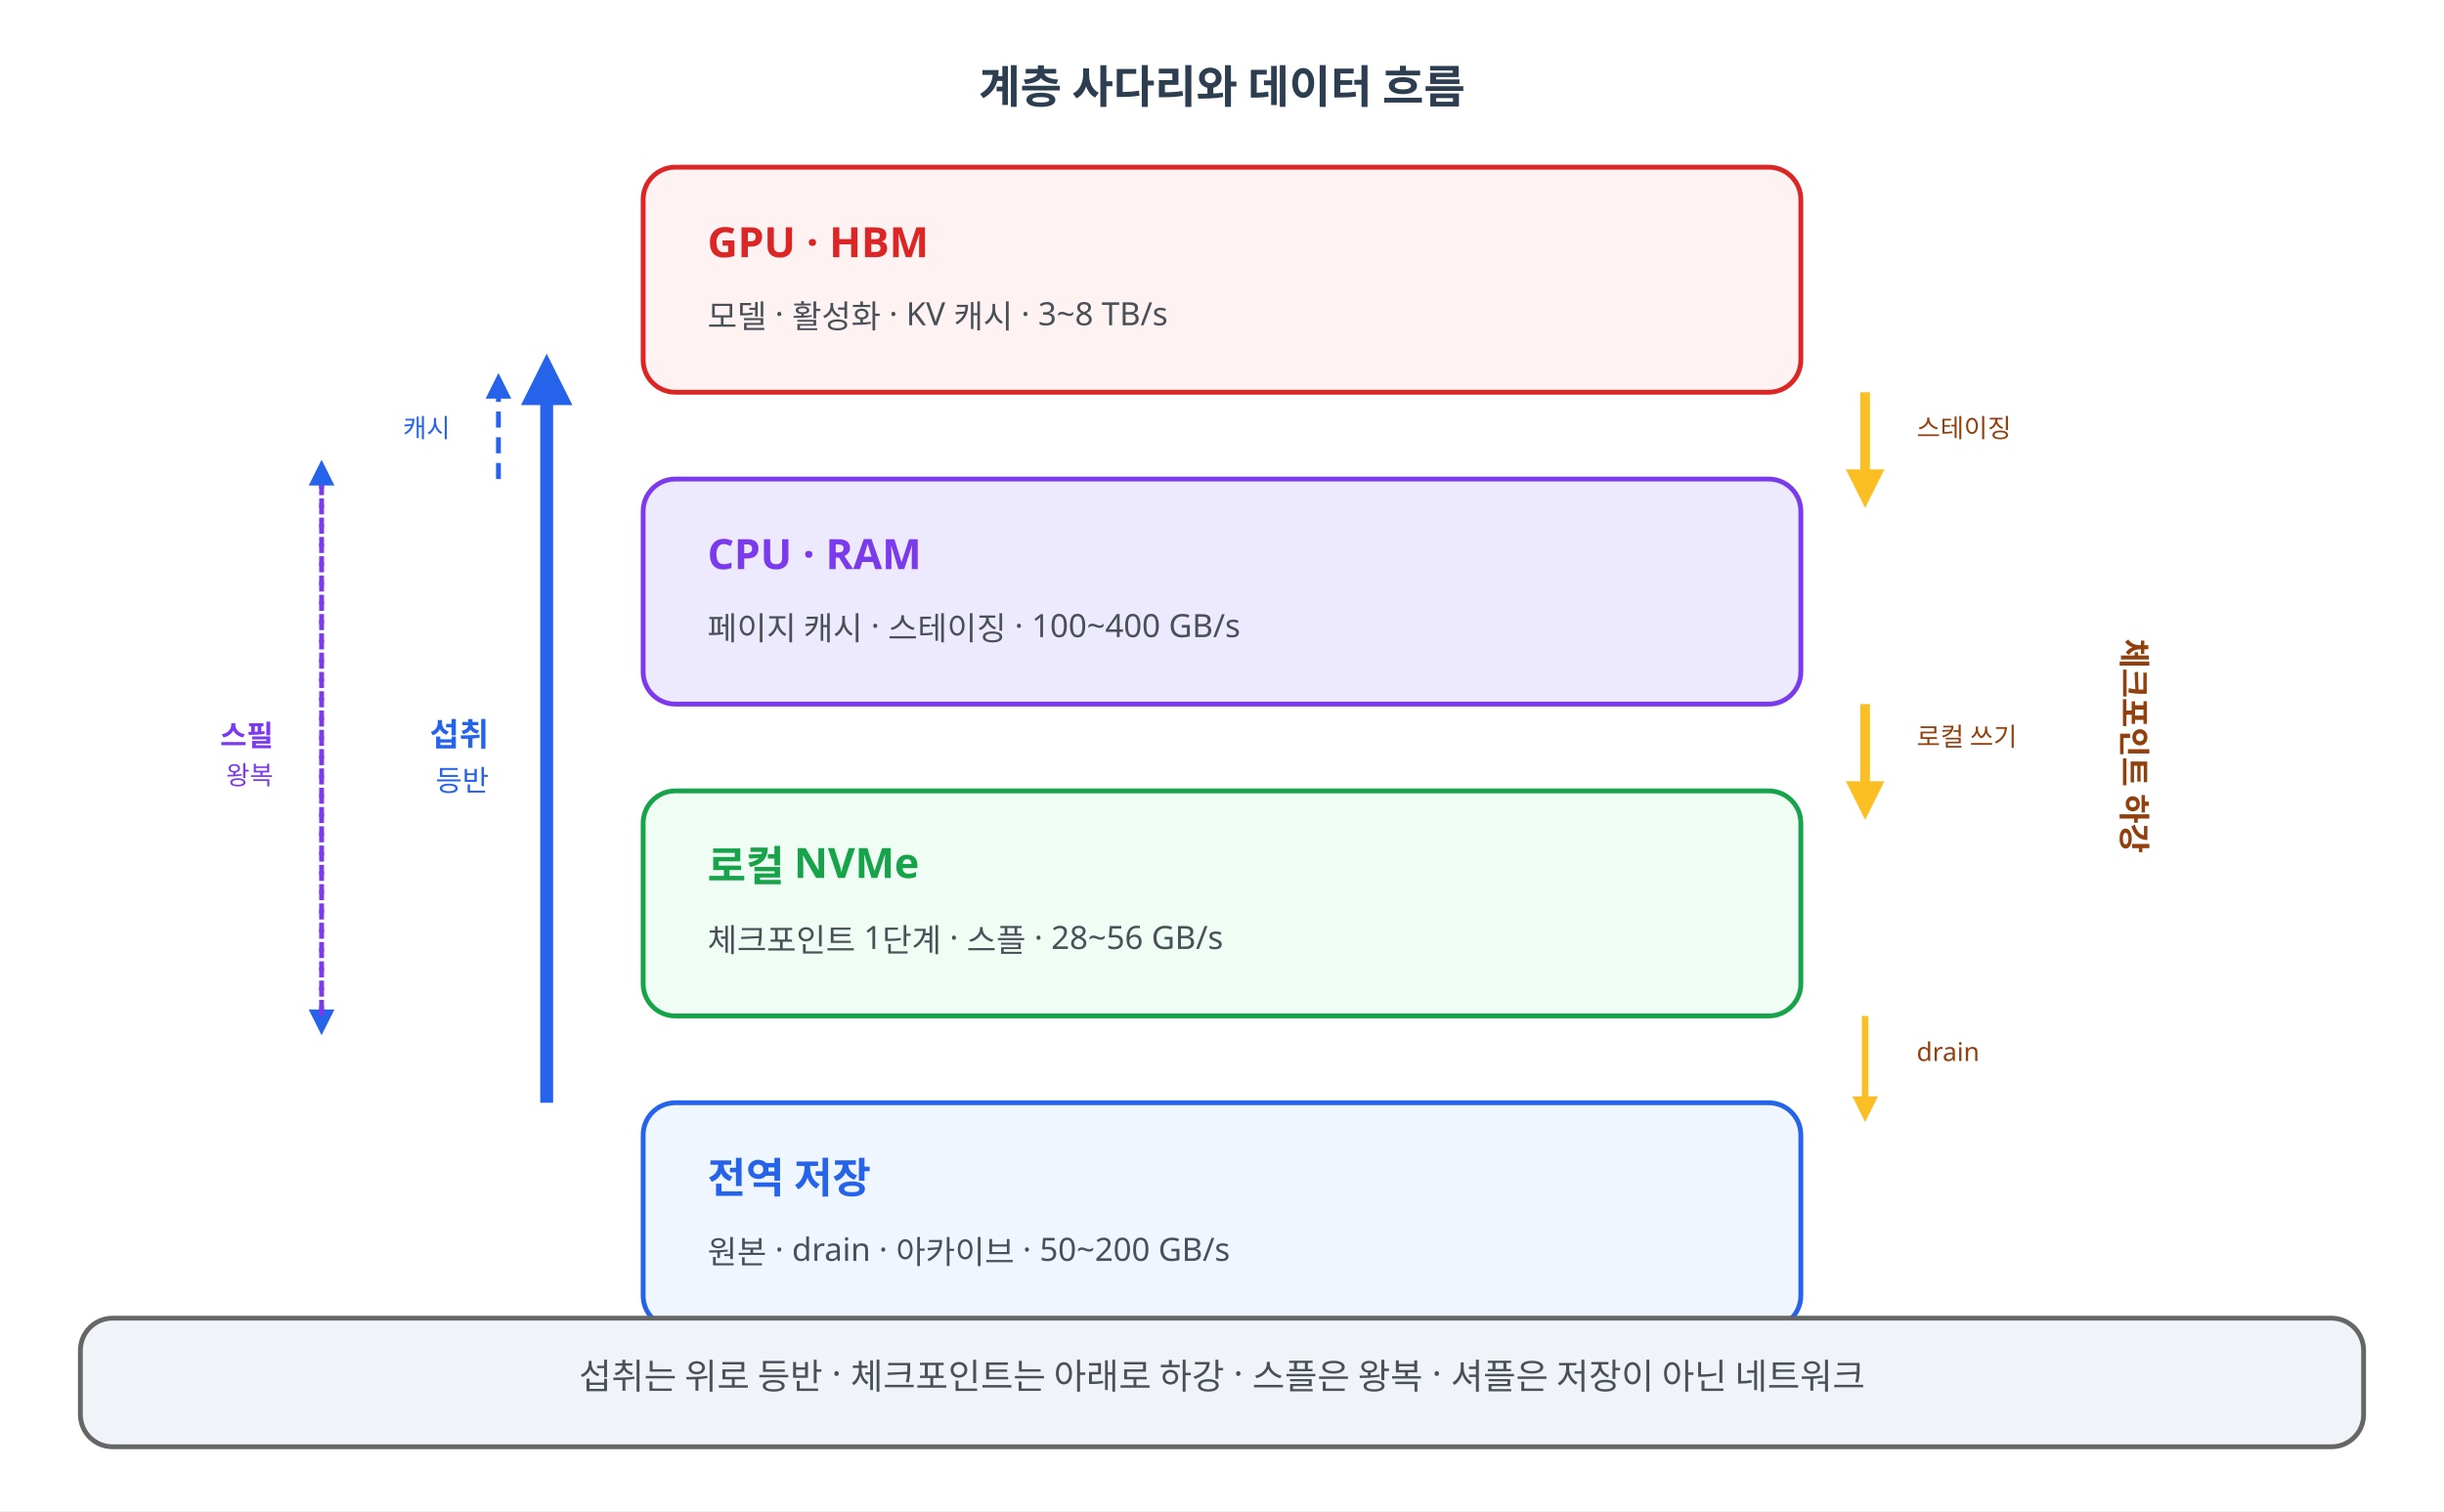
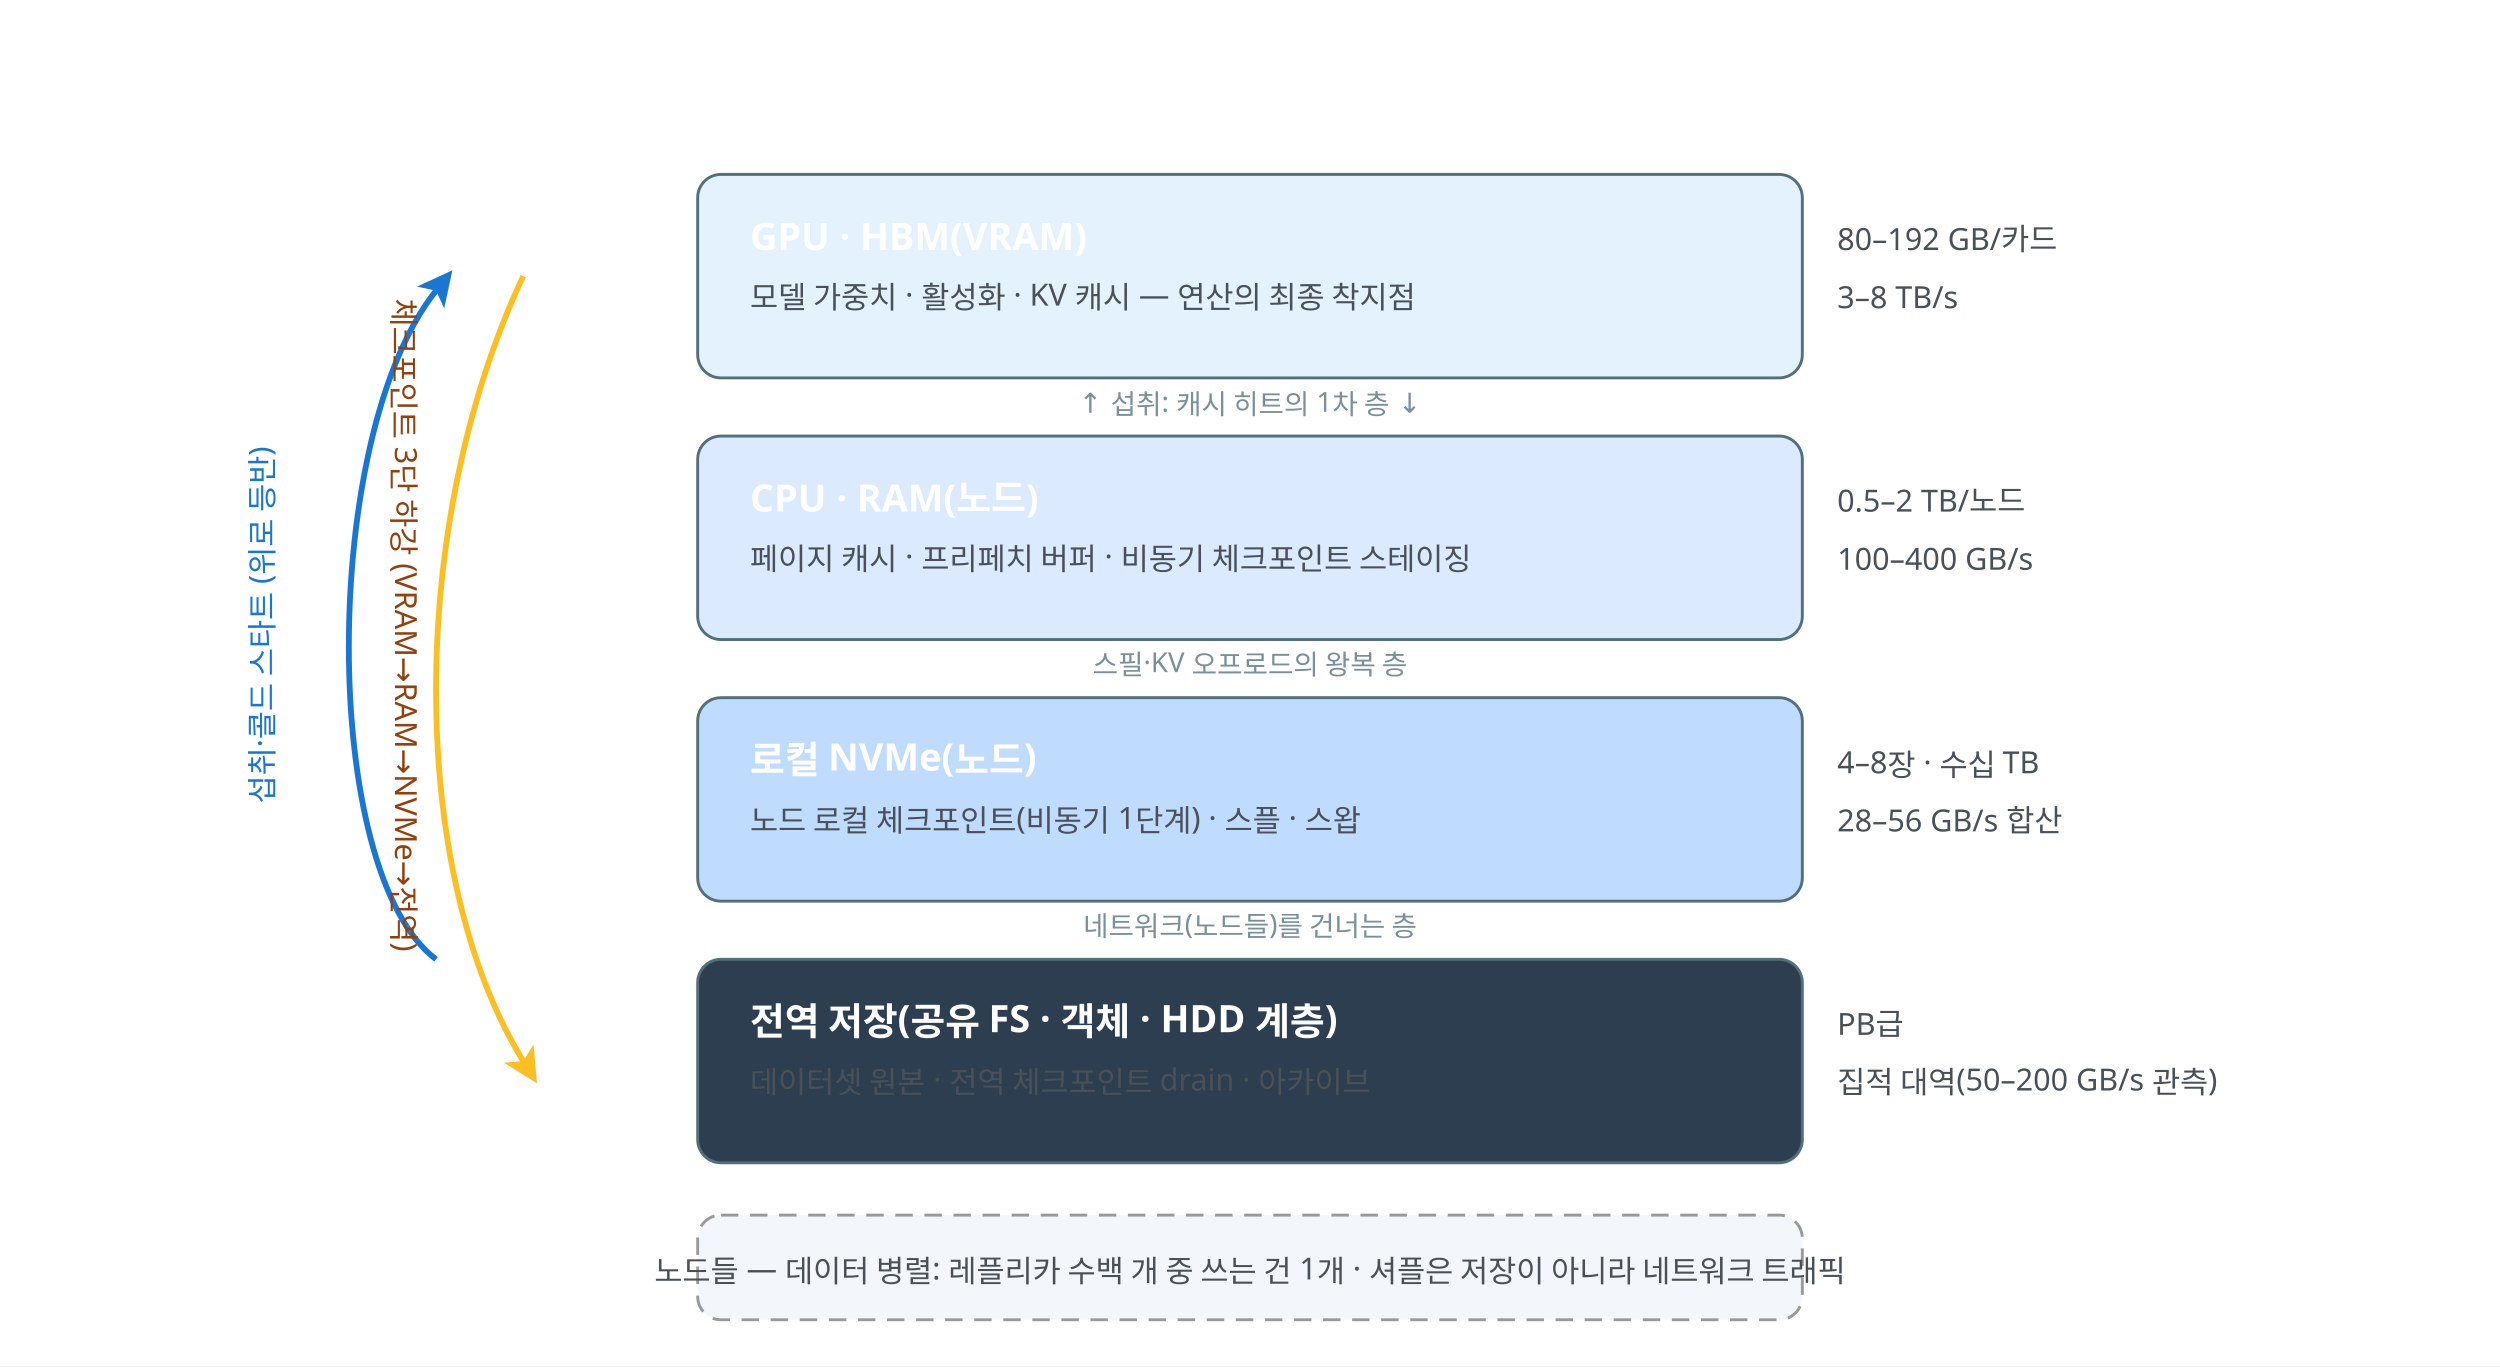
- <svg xmlns="http://www.w3.org/2000/svg" viewBox="0 0 760 470" width="760" role="img">
-   <style>text{font-family:'Noto Sans KR','Apple SD Gothic Neo','Malgun Gothic',system-ui,sans-serif}</style>
-   <rect x="0" y="0" width="760" height="470" fill="#ffffff" />
+ <svg xmlns="http://www.w3.org/2000/svg" viewBox="0 0 860 470" width="100%" role="img" aria-label="하드웨어 계층 사다리와 워크로드 흐름">
+   <style>text{font-family:'Noto Sans KR','Apple SD Gothic Neo','Malgun Gothic',system-ui,sans-serif;}</style>
  <defs>
-     <marker id="m8" markerWidth="8" markerHeight="8" refX="2" refY="4" orient="auto" markerUnits="userSpaceOnUse">
-       <path d="M0 0 L8 4 L0 8 Z" fill="#2563eb" />
+     <marker id="hA" markerWidth="12" markerHeight="12" refX="3" refY="6" orient="auto" markerUnits="userSpaceOnUse">
+       <path d="M0,0 L12,6 L0,12 L3,6 z" fill="#1976d2" />
    </marker>
-     <marker id="m8o" markerWidth="8" markerHeight="8" refX="2" refY="4" orient="auto" markerUnits="userSpaceOnUse">
-       <path d="M0 0 L8 4 L0 8 Z" fill="#fbbf24" />
-     </marker>
-     <marker id="m12" markerWidth="12" markerHeight="12" refX="3" refY="6" orient="auto" markerUnits="userSpaceOnUse">
-       <path d="M0 0 L12 6 L0 12 Z" fill="#2563eb" />
-     </marker>
-     <marker id="m12o" markerWidth="12" markerHeight="12" refX="3" refY="6" orient="auto" markerUnits="userSpaceOnUse">
-       <path d="M0 0 L12 6 L0 12 Z" fill="#fbbf24" />
-     </marker>
-     <marker id="m16" markerWidth="16" markerHeight="16" refX="4" refY="8" orient="auto" markerUnits="userSpaceOnUse">
-       <path d="M0 0 L16 8 L0 16 Z" fill="#2563eb" />
+     <marker id="hB" markerWidth="12" markerHeight="12" refX="3" refY="6" orient="auto" markerUnits="userSpaceOnUse">
+       <path d="M0,0 L12,6 L0,12 L3,6 z" fill="#fbbf24" />
    </marker>
  </defs>
-   <text x="380" y="32" font-size="14" font-weight="700" fill="#2c3e50" text-anchor="middle">계층 사다리와 데이터 흐름</text>
-   <rect x="200" y="52" width="360" height="70" rx="10" fill="#fef2f2" stroke="#dc2626" stroke-width="1.5" />
-   <text x="220" y="80" font-size="13" font-weight="700" fill="#dc2626">GPU · HBM</text>
-   <text x="220" y="102" font-size="10" fill="#495057">모델 · 활성화 · KV 캐시 · 3~8 TB/s</text>
-   <rect x="200" y="149" width="360" height="70" rx="10" fill="#ede9fe" stroke="#7c3aed" stroke-width="1.5" />
-   <text x="220" y="177" font-size="13" font-weight="700" fill="#7c3aed">CPU · RAM</text>
-   <text x="220" y="199" font-size="10" fill="#495057">페이지 캐시 · 스테이징 · 100~400 GB/s</text>
-   <rect x="200" y="246" width="360" height="70" rx="10" fill="#f0fdf4" stroke="#16a34a" stroke-width="1.5" />
-   <text x="220" y="274" font-size="13" font-weight="700" fill="#16a34a">로컬 NVMe</text>
-   <text x="220" y="296" font-size="10" fill="#495057">체크포인트 1단계 · 스플 · 28~56 GB/s</text>
-   <rect x="200" y="343" width="360" height="70" rx="10" fill="#eff6ff" stroke="#2563eb" stroke-width="1.5" />
-   <text x="220" y="371" font-size="13" font-weight="700" fill="#2563eb">전역 저장</text>
-   <text x="220" y="393" font-size="10" fill="#495057">원본 · drain · 아카이브 · 50~200 GB/s</text>
-   <line x1="170" y1="343" x2="170" y2="122" stroke="#2563eb" stroke-width="4" marker-end="url(#m16)" />
-   <text x="152" y="232" font-size="10" font-weight="700" fill="#2563eb" text-anchor="end">섭취</text>
-   <text x="152" y="246" font-size="9" fill="#2563eb" text-anchor="end">등반</text>
-   <line x1="155" y1="149" x2="155" y2="122" stroke="#2563eb" stroke-width="1.5" stroke-dasharray="5,3" marker-end="url(#m8)" />
-   <text x="140" y="136" font-size="8" fill="#2563eb" text-anchor="end">캐시</text>
-   <line x1="100" y1="149" x2="100" y2="316" stroke="#7c3aed" stroke-width="1.5" stroke-dasharray="3,3" marker-end="url(#m8)" />
-   <line x1="100" y1="316" x2="100" y2="149" stroke="#7c3aed" stroke-width="1.5" stroke-dasharray="3,3" marker-end="url(#m8)" />
-   <text x="85" y="232" font-size="9" font-weight="700" fill="#7c3aed" text-anchor="end">스필</text>
-   <text x="85" y="244" font-size="8" fill="#7c3aed" text-anchor="end">왕복</text>
-   <line x1="580" y1="122" x2="580" y2="149" stroke="#fbbf24" stroke-width="3" marker-end="url(#m12o)" />
-   <text x="596" y="136" font-size="8" fill="#92400e">스테이징</text>
-   <line x1="580" y1="219" x2="580" y2="246" stroke="#fbbf24" stroke-width="3" marker-end="url(#m12o)" />
-   <text x="596" y="232" font-size="8" fill="#92400e">로컬 쓰기</text>
-   <line x1="580" y1="316" x2="580" y2="343" stroke="#fbbf24" stroke-width="2" marker-end="url(#m8o)" />
-   <text x="596" y="330" font-size="8" fill="#92400e">drain</text>
-   <text x="660" y="232" font-size="10" font-weight="700" fill="#92400e" text-anchor="middle" transform="rotate(90 660 232)">체크포인트 하강</text>
-   <rect x="25" y="410" width="710" height="40" rx="10" fill="#f0f4f8" stroke="#666666" stroke-width="1.5" />
-   <text x="380" y="432" font-size="11" fill="#495057" text-anchor="middle">섭취는 위로 등반 · 체크포인트는 아래로 하강 · 스플은 왕복 · 셔플은 저장이 아닌 네트워크</text>
+   <rect x="0" y="0" width="860" height="470" fill="#ffffff" />
+   <text x="440" y="28" font-size="15" fill="#ffffff" text-anchor="middle">AI 노드의 계층 사다리 — 오른쪽: 용량·대역, 왼쪽: 워크로드의 이동</text>
+   <rect x="240" y="60" width="380" height="70" rx="8" fill="#e3f2fd" stroke="#546e7a" />
+   <text x="258" y="86" font-size="13" fill="#ffffff" font-weight="bold">GPU · HBM(VRAM)</text>
+   <text x="258" y="106" font-size="10.5" fill="#495057">모델 가중치 · 활성화 · KV 캐시 — 연산의 최종 착지점</text>
+   <text x="632" y="86" font-size="10.5" fill="#495057">80–192 GB/카드</text>
+   <text x="632" y="106" font-size="10.5" fill="#495057">3–8 TB/s</text>
+   <rect x="240" y="150" width="380" height="70" rx="8" fill="#dbeafe" stroke="#546e7a" />
+   <text x="258" y="176" font-size="13" fill="#ffffff" font-weight="bold">CPU · RAM(노드)</text>
+   <text x="258" y="196" font-size="10.5" fill="#495057">페이지 캐시 · 프리페치 버퍼 · 비동기 체크포인트 스테이징</text>
+   <text x="632" y="176" font-size="10.5" fill="#495057">0.5–2 TB/노드</text>
+   <text x="632" y="196" font-size="10.5" fill="#495057">100–400 GB/s</text>
+   <rect x="240" y="240" width="380" height="70" rx="8" fill="#bfdbfe" stroke="#546e7a" />
+   <text x="258" y="266" font-size="13" fill="#ffffff" font-weight="bold">로컬 NVMe(노드)</text>
+   <text x="258" y="286" font-size="10.5" fill="#495057">노드 로컬 체크포인트(비동기 1단계) · 스플 · 스왑</text>
+   <text x="632" y="266" font-size="10.5" fill="#495057">4–8장 · 수십 TB</text>
+   <text x="632" y="286" font-size="10.5" fill="#495057">28–56 GB/s 합산</text>
+   <rect x="240" y="330" width="380" height="70" rx="8" fill="#2c3e50" stroke="#546e7a" />
+   <text x="258" y="356" font-size="13" fill="#ffffff" font-weight="bold">전역 저장(공유 FS · 객체 · HDD 계층)</text>
+   <text x="258" y="376" font-size="10.5" fill="#495057">데이터셋 원본 · 전역 체크포인트 drain · 아카이브</text>
+   <text x="632" y="356" font-size="10.5" fill="#495057">PB급</text>
+   <text x="632" y="376" font-size="10.5" fill="#495057">집적 대역(50–200 GB/s 관측)</text>
+   <text x="430" y="142" font-size="9.5" fill="#78909c" text-anchor="middle">↑ 섭취: 캐시 히트의 1차 층 ↓</text>
+   <text x="430" y="232" font-size="9.5" fill="#78909c" text-anchor="middle">스필·KV 오프로드의 왕복 층</text>
+   <text x="430" y="322" font-size="9.5" fill="#78909c" text-anchor="middle">네트워크(노드들)를 건너는 층</text>
+   <path d="M150,330 C110,300 110,150 150,100" stroke="#1976d2" stroke-width="2" fill="none" marker-end="url(#hA)" />
+   <text x="94" y="215" font-size="10.5" fill="#1976d2" text-anchor="middle" transform="rotate(-90 94 215)">섭취·콜드 스타트 (위로 등반)</text>
+   <path d="M180,95 C140,180 140,300 180,365" stroke="#fbbf24" stroke-width="2" fill="none" marker-end="url(#hB)" />
+   <text x="135" y="215" font-size="10.5" fill="#92400e" text-anchor="middle" transform="rotate(90 135 215)">체크포인트 3단 하강 (VRAM→RAM→NVMe→전역)</text>
+   <rect x="240" y="418" width="380" height="36" rx="8" fill="#f3f7fb" stroke="#999999" stroke-dasharray="6,4" />
+   <text x="430" y="441" font-size="10.5" fill="#495057" text-anchor="middle">노드들 — 데이터 병렬: 레플리카 수백 개 중 쓰는 건 1개 · 셔플은 저장이 아니라 네트워크 트래픽</text>
</svg>
